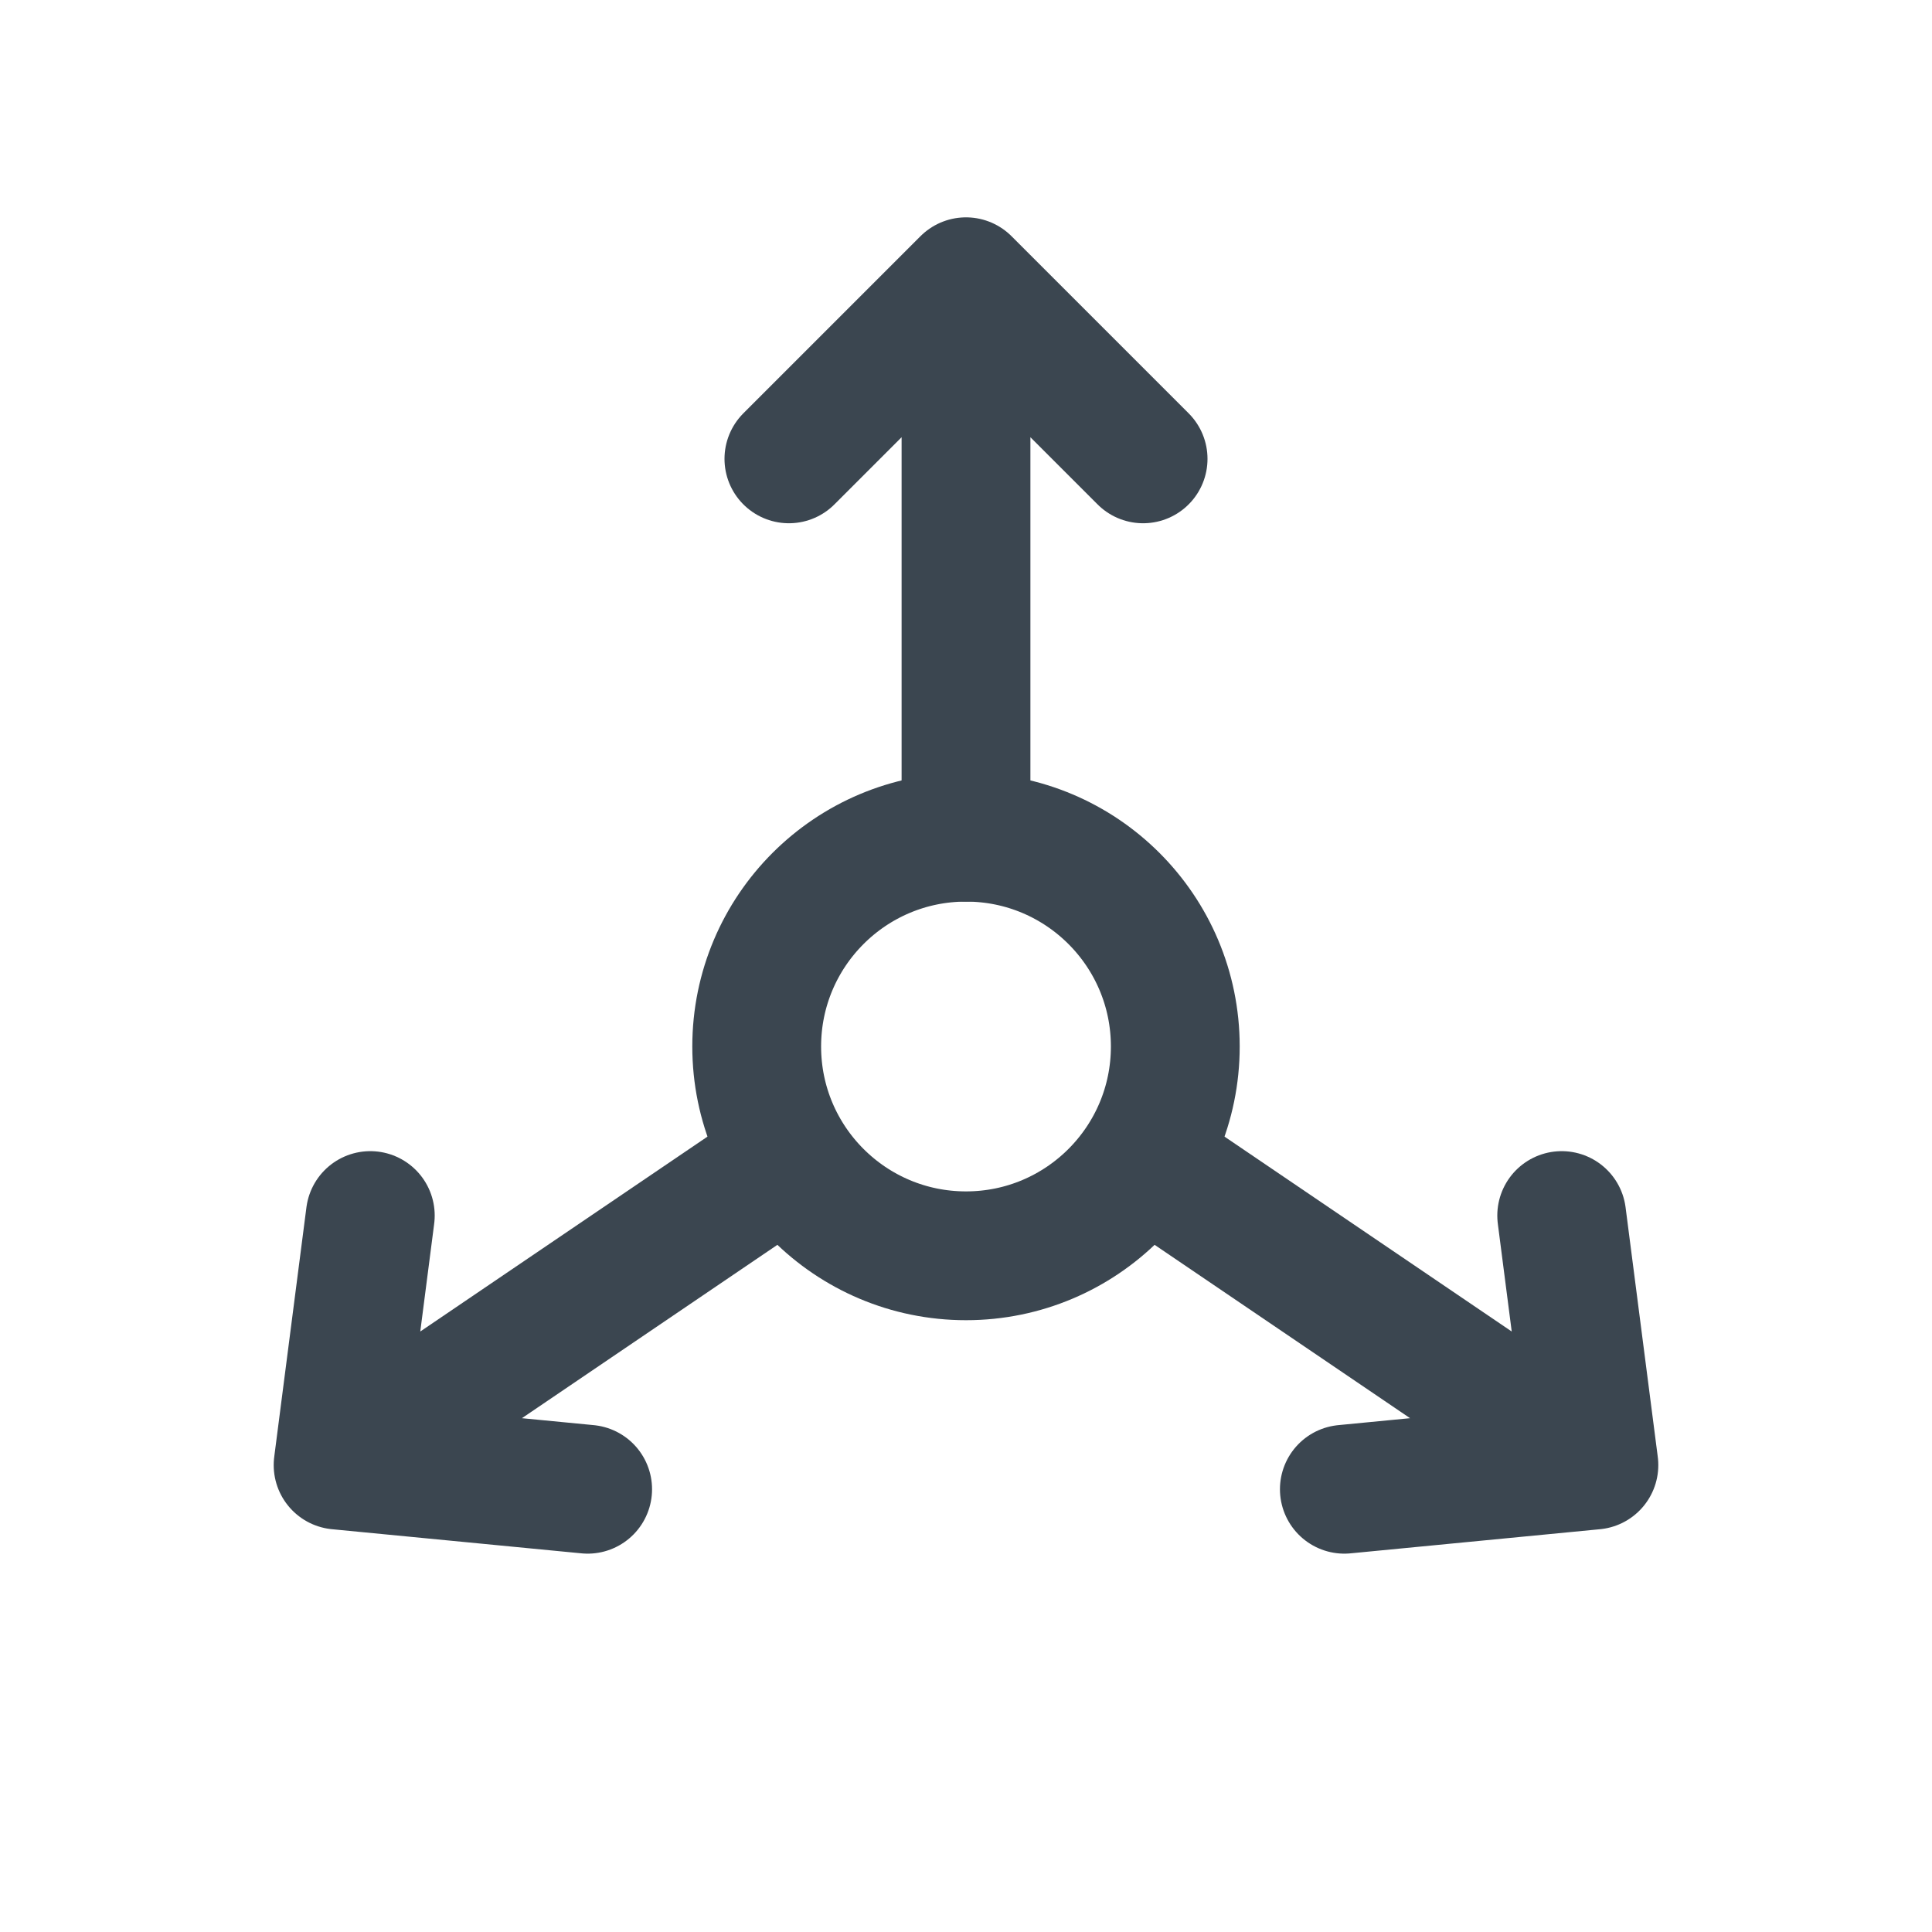
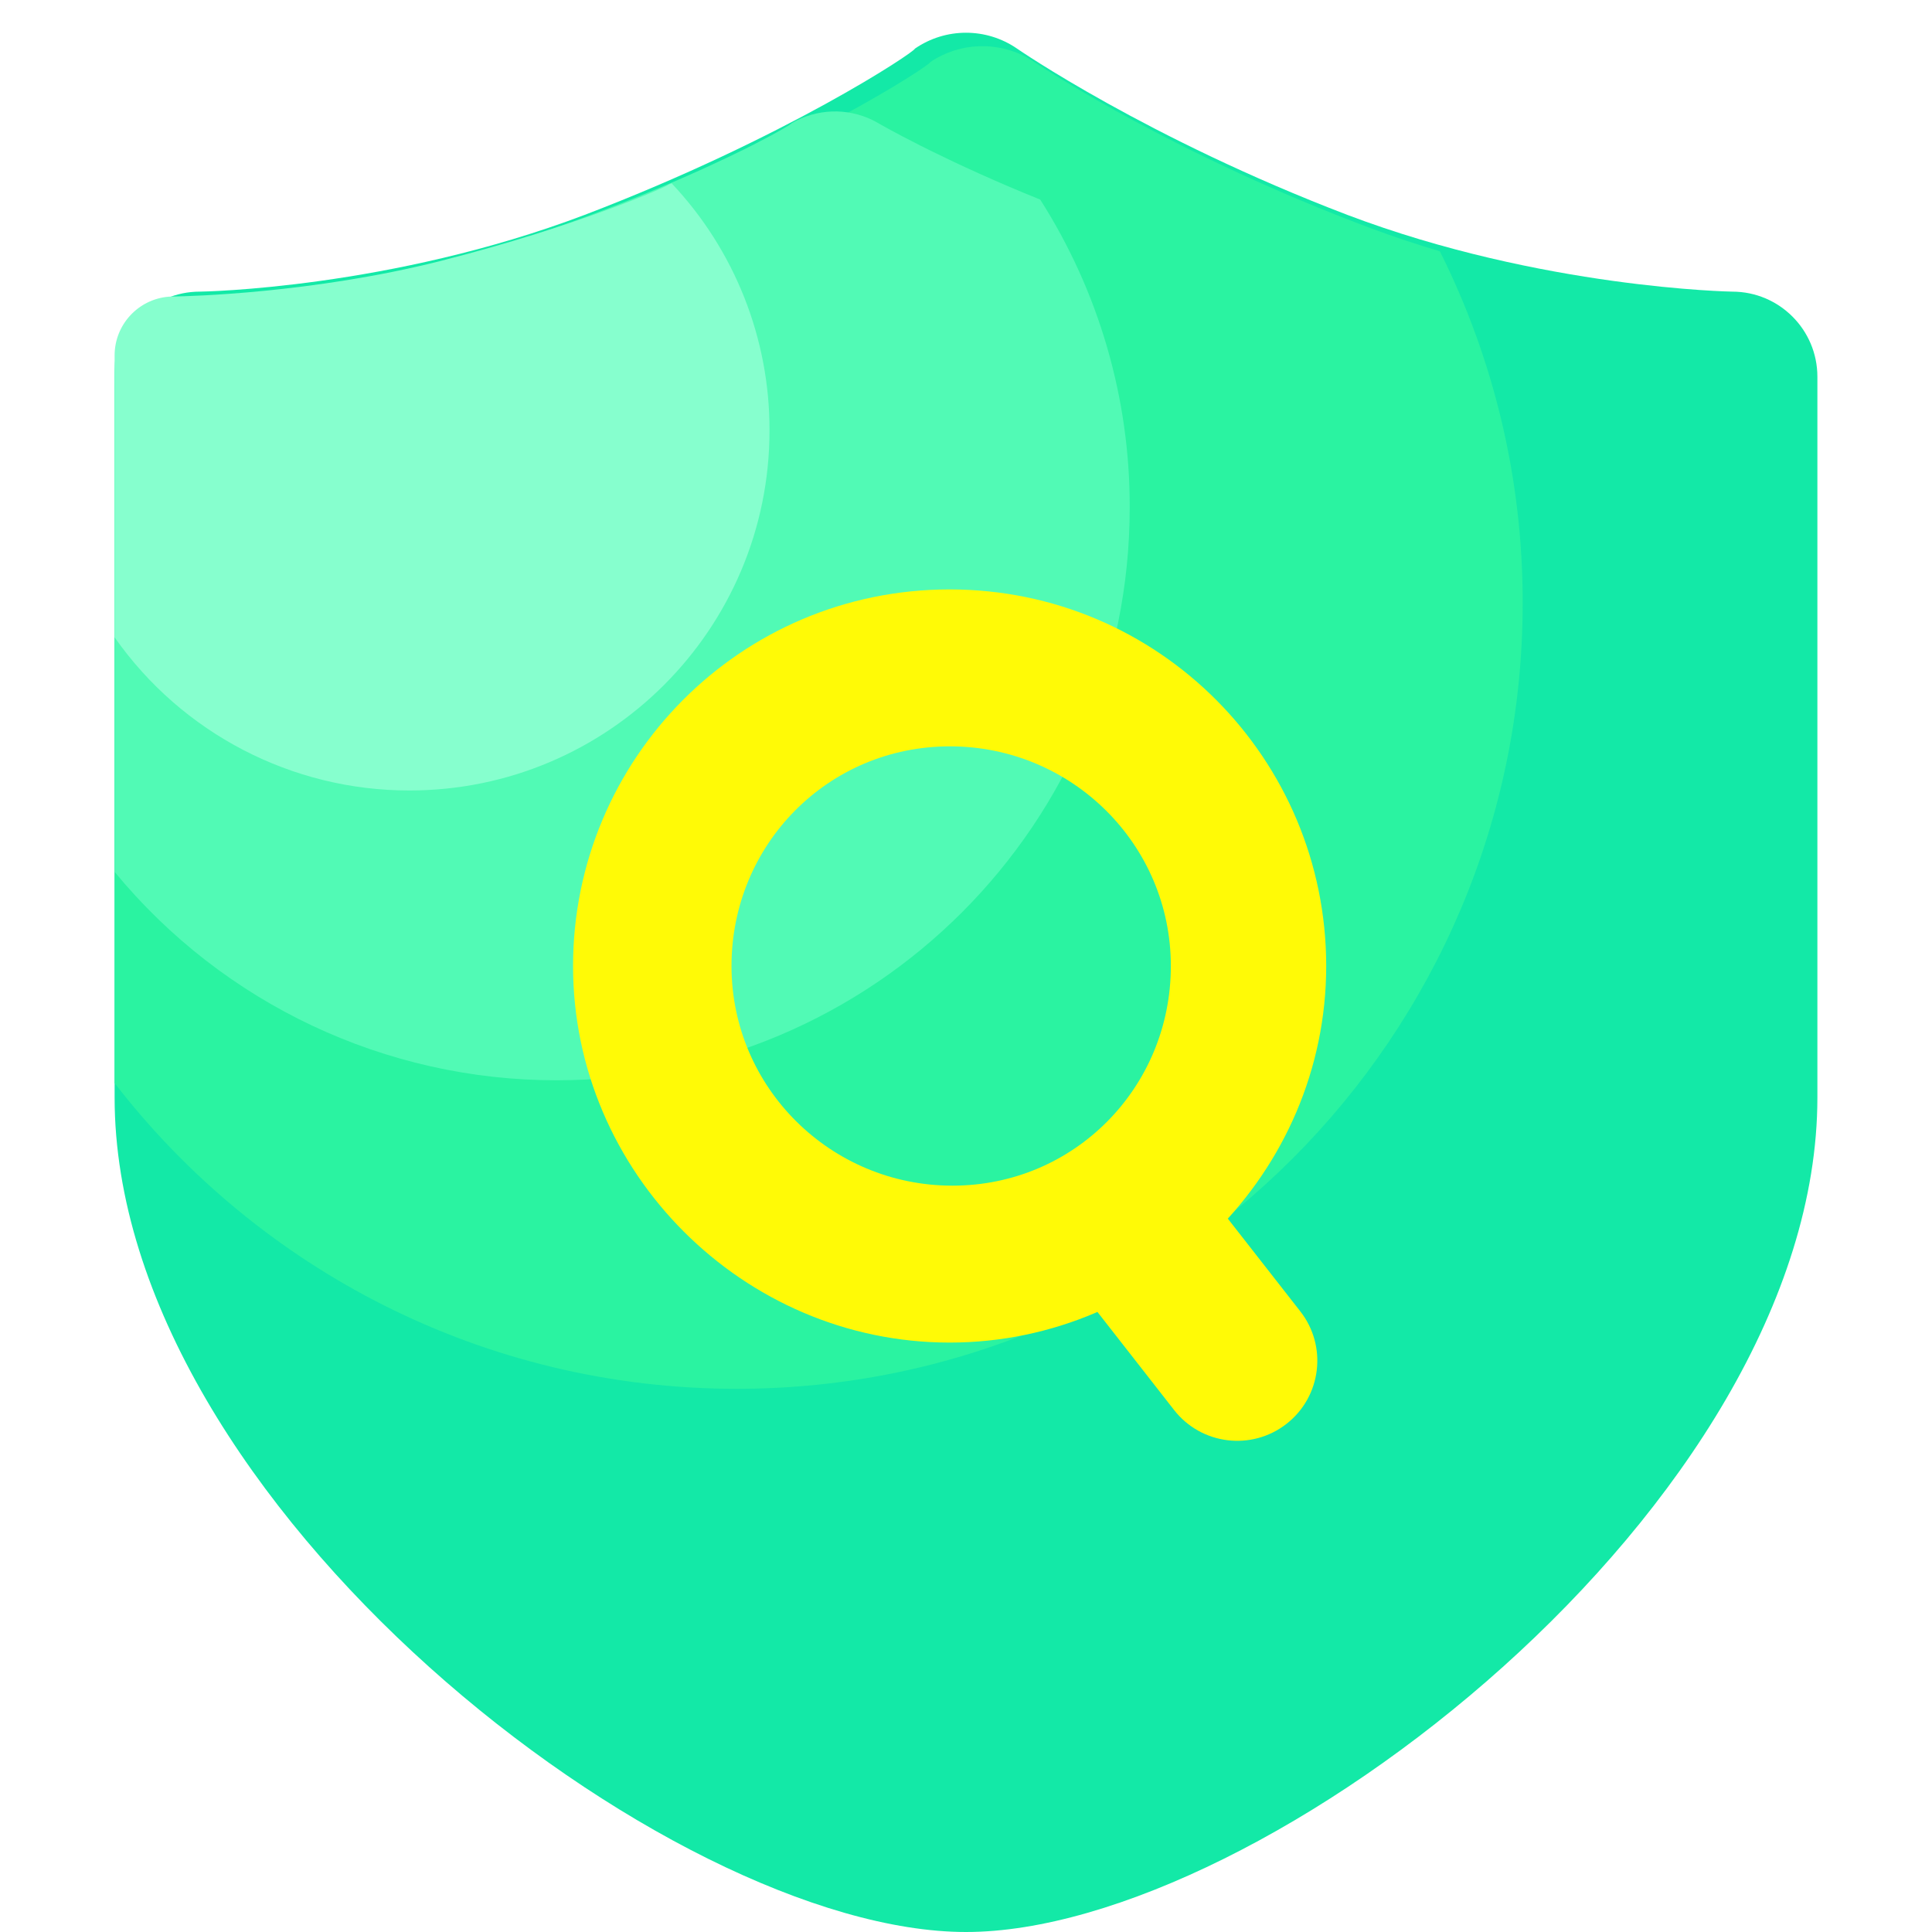
- <svg xmlns="http://www.w3.org/2000/svg" width="48" height="48" viewBox="0 0 24 24" fill="none" stroke="#3B4650" stroke-width="1.6" stroke-linecap="round" stroke-linejoin="round">
-   <circle cx="12" cy="13" r="2.6" />
-   <path d="M12 10.4V3.5M9.8 5.7 12 3.5l2.2 2.2" />
-   <path d="m9.8 14.4-5.6 3.8M4.6 15.1l-.4 3.1 3.1.3" />
-   <path d="m14.2 14.4 5.6 3.8M16.7 18.5l3.1-.3-.4-3.1" />
+ <svg xmlns="http://www.w3.org/2000/svg" t="1763295356591" class="icon" viewBox="0 0 1024 1024" version="1.1" p-id="3390" width="200" height="200">
+   <path d="M512 1024C354.964 1024 60.746 796.898 60.746 581.667V199.697a45.125 45.125 0 0 1 45.125-45.125c1.805 0 101.081-1.684 203.967-40.665 106.496-40.682 175.087-86.433 175.087-88.133a47.729 47.729 0 0 1 54.151 0s68.591 47.451 175.087 88.133C817.048 152.888 918.129 154.572 918.129 154.572a45.125 45.125 0 0 1 45.125 45.125v381.969C963.254 796.898 669.036 1024 512 1024z" fill="#13E9A7" p-id="3391" />
+   <path d="M545.271 31.032l3.003 1.874 0.642 0.434c7.237 4.825 75.29 49.291 177.812 87.7 12.219 4.547 24.42 8.574 36.43 12.149A414.807 414.807 0 0 1 807.051 319.557c0 230.053-186.489 416.542-416.542 416.542-134.213 0-253.588-63.471-329.763-162.035V207.698a45.993 45.993 0 0 1 43.077-45.889l2.916-0.104h0.573c8.504-0.174 106.201-3.072 207.317-40.665C423.172 80.358 493.082 34.608 493.082 32.907a49.291 49.291 0 0 1 52.189-1.874z" fill="#2AF3A1" p-id="3392" />
+   <path d="M462.622 63.714l2.864 1.545s7.932 4.651 22.476 11.976l5.398 2.69c14.44 7.116 34.087 16.228 57.969 25.86A302.097 302.097 0 0 1 598.78 268.843c0 167.745-135.984 303.729-303.729 303.729A303.104 303.104 0 0 1 60.746 462.102V195.775a38.183 38.183 0 0 1 35.458-38.096L98.929 157.592h0.607c7.793-0.139 88.481-2.36 171.997-29.158 54.845-17.755 97.801-36.847 123.036-49.343l5.137-2.586c12.948-6.595 19.959-10.83 19.959-11.247a45.473 45.473 0 0 1 42.956-1.545z" fill="#51FAB5" p-id="3393" />
+   <path d="M407.864 228.057c0 105.437-85.461 190.915-190.915 190.915a190.69 190.69 0 0 1-156.203-81.174v-149.4A31.241 31.241 0 0 1 89.452 157.245l2.569-0.104h0.607c7.029-0.121 72.687-1.631 140.583-18.744 73.745-18.744 121.231-39.832 121.231-40.613l1.527-0.642A190.256 190.256 0 0 1 407.864 228.057z" fill="#86FFCE" p-id="3394" />
+   <path d="M503.322 312.407C614.4 312.407 702.915 402.484 702.915 512S612.664 711.593 503.322 711.593 303.729 621.516 303.729 512 392.244 312.407 503.322 312.407z m0.156 83.17c-64.616 0-115.764 52.05-115.764 116.424 0 64.391 52.502 116.424 117.1 116.424 64.616 0 115.764-52.05 115.764-116.424 0-64.391-52.502-116.424-117.1-116.424z m84.315 238.661a42.453 42.453 0 0 1 59.583 7.324l41.828 53.508a42.453 42.453 0 0 1-66.907 52.276l-41.828-53.526a42.453 42.453 0 0 1 7.324-59.583z" fill="#FFFA06" p-id="3395" />
</svg>
